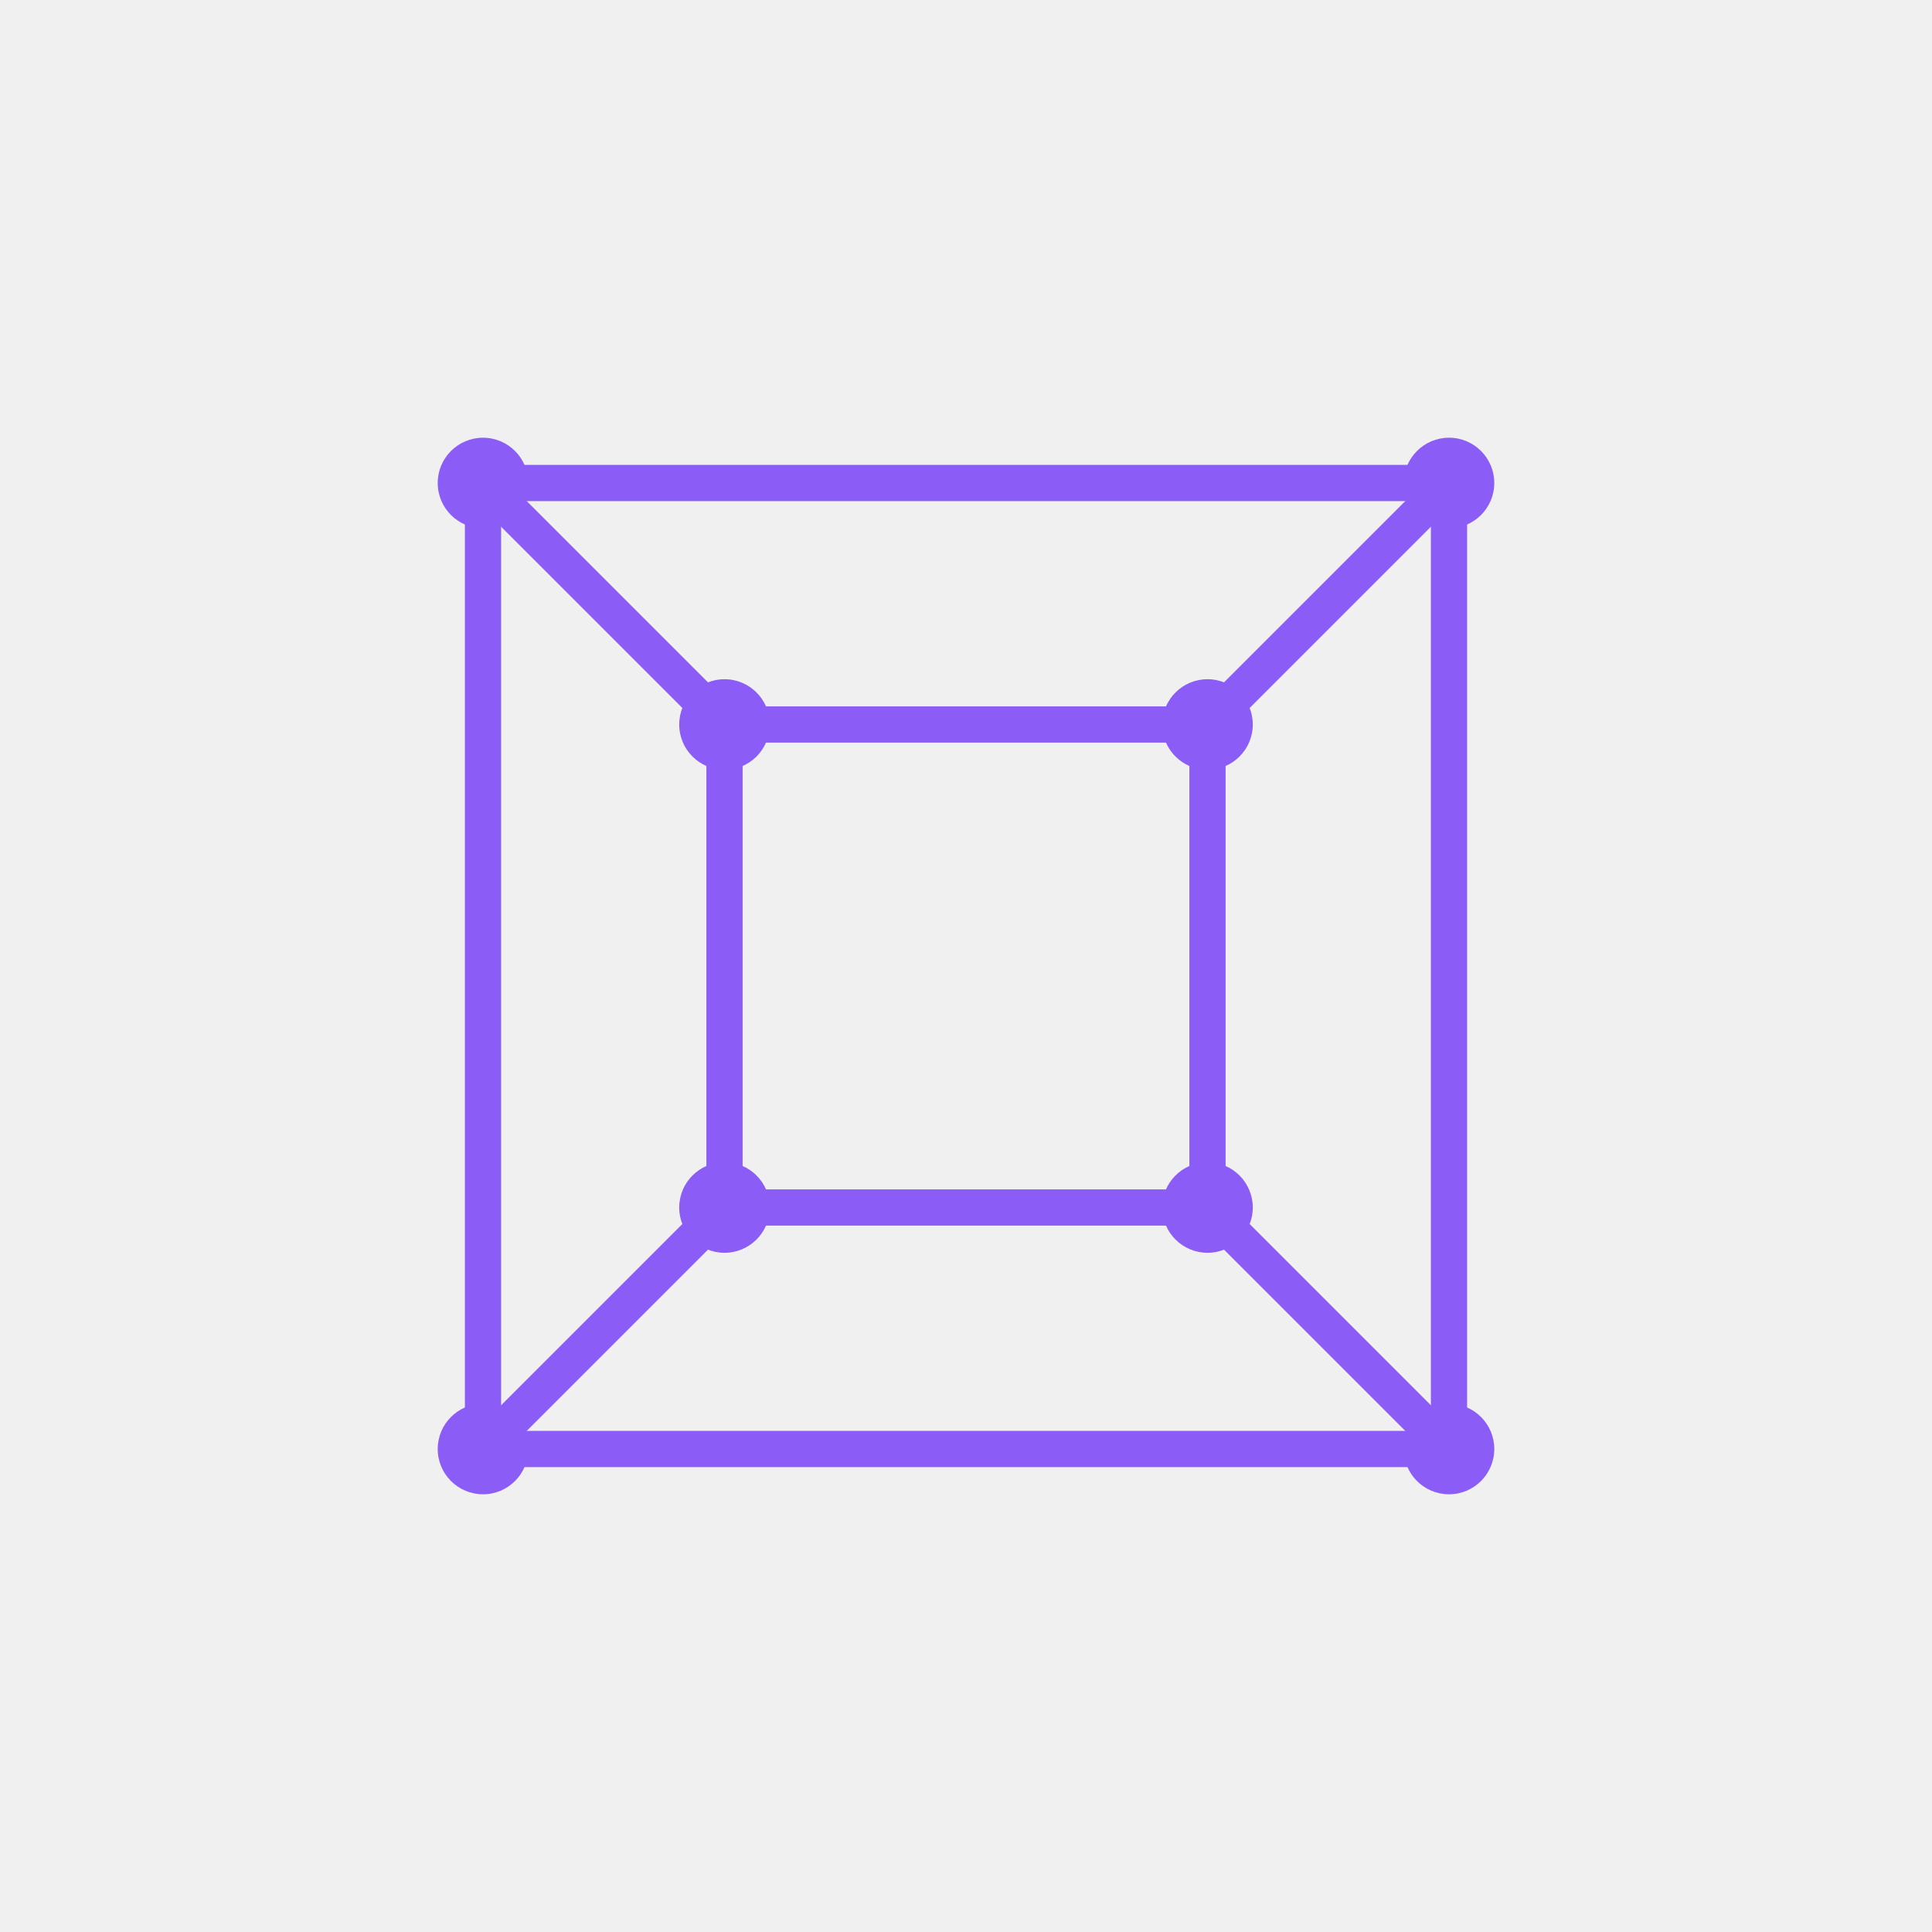
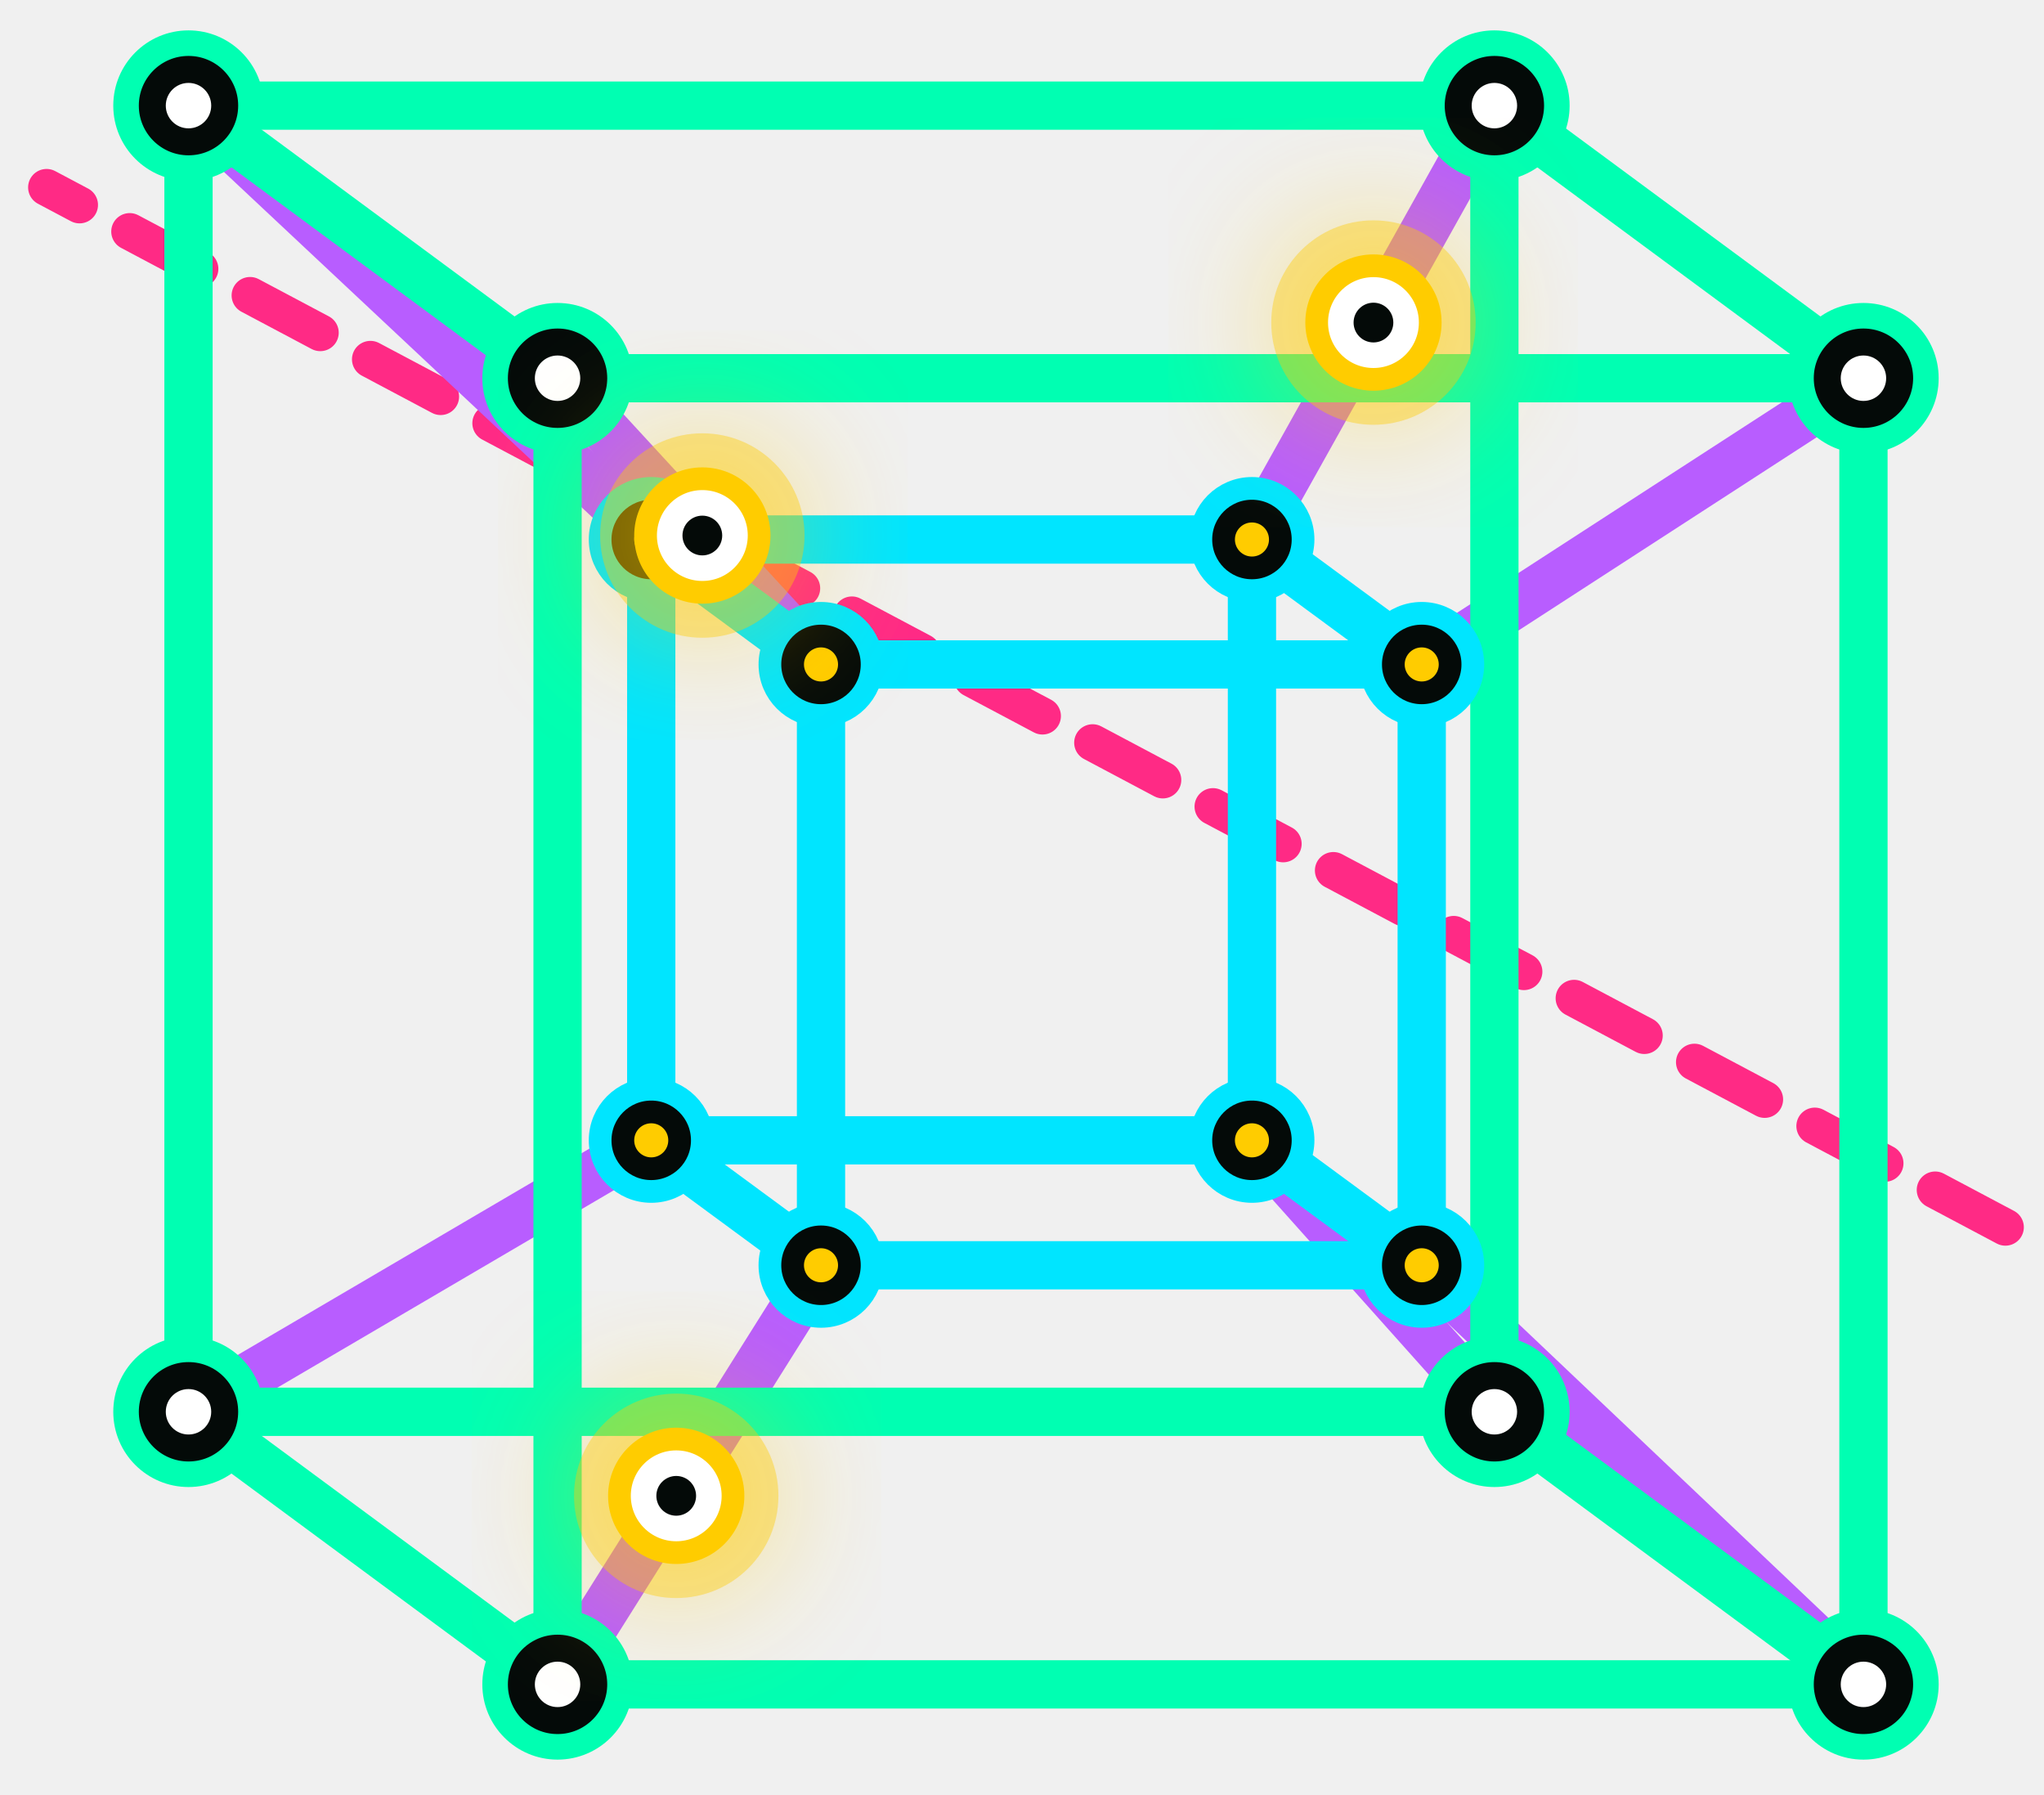
- <svg xmlns="http://www.w3.org/2000/svg" viewBox="0 0 64 64">
+ <svg xmlns="http://www.w3.org/2000/svg" viewBox="72 96 360 316">
  <defs>
-     <style>
-       .hypercube-line { stroke: #8b5cf6; stroke-width: 1.2; fill: none; }
-       .hypercube-node { fill: #8b5cf6; }
-     </style>
+     <filter id="glow-h-fl" x="-50%" y="-50%" width="200%" height="200%">
+       <feGaussianBlur stdDeviation="12" result="b1" />
+       <feMerge>
+         <feMergeNode in="b1" />
+         <feMergeNode in="SourceGraphic" />
+       </feMerge>
+     </filter>
  </defs>
-   <line x1="16" y1="16" x2="48" y2="16" class="hypercube-line" />
-   <line x1="48" y1="16" x2="48" y2="48" class="hypercube-line" />
-   <line x1="48" y1="48" x2="16" y2="48" class="hypercube-line" />
-   <line x1="16" y1="48" x2="16" y2="16" class="hypercube-line" />
-   <line x1="24" y1="24" x2="40" y2="24" class="hypercube-line" />
-   <line x1="40" y1="24" x2="40" y2="40" class="hypercube-line" />
-   <line x1="40" y1="40" x2="24" y2="40" class="hypercube-line" />
-   <line x1="24" y1="40" x2="24" y2="24" class="hypercube-line" />
-   <line x1="16" y1="16" x2="24" y2="24" class="hypercube-line" />
-   <line x1="48" y1="16" x2="40" y2="24" class="hypercube-line" />
-   <line x1="48" y1="48" x2="40" y2="40" class="hypercube-line" />
-   <line x1="16" y1="48" x2="24" y2="40" class="hypercube-line" />
-   <circle cx="16" cy="16" r="1.5" class="hypercube-node" />
-   <circle cx="48" cy="16" r="1.5" class="hypercube-node" />
-   <circle cx="48" cy="48" r="1.5" class="hypercube-node" />
-   <circle cx="16" cy="48" r="1.5" class="hypercube-node" />
-   <circle cx="24" cy="24" r="1.5" class="hypercube-node" />
-   <circle cx="40" cy="24" r="1.5" class="hypercube-node" />
-   <circle cx="40" cy="40" r="1.5" class="hypercube-node" />
-   <circle cx="24" cy="40" r="1.5" class="hypercube-node" />
+   <line x1="425.2" y1="312.1" x2="80.2" y2="129.0" stroke="#ff2a85" stroke-width="6.5" stroke-dasharray="14,10" stroke-linecap="round" />
+   <g>
+     <line x1="170.2" y1="162.6" x2="216.6" y2="213.0" stroke="#b85dff" stroke-width="8.5" stroke-linecap="round" />
+     <line x1="400.2" y1="162.6" x2="322.4" y2="213.0" stroke="#b85dff" stroke-width="8.5" stroke-linecap="round" />
+     <line x1="400.2" y1="392.6" x2="322.4" y2="318.8" stroke="#b85dff" stroke-width="8.5" stroke-linecap="round" />
+     <line x1="170.2" y1="392.6" x2="216.6" y2="318.8" stroke="#b85dff" stroke-width="8.5" stroke-linecap="round" />
+     <line x1="105.2" y1="114.6" x2="186.7" y2="191.0" stroke="#b85dff" stroke-width="8.5" stroke-linecap="round" />
+     <line x1="335.2" y1="114.6" x2="292.5" y2="191.0" stroke="#b85dff" stroke-width="8.5" stroke-linecap="round" />
+     <line x1="335.2" y1="344.6" x2="292.5" y2="296.8" stroke="#b85dff" stroke-width="8.5" stroke-linecap="round" />
+     <line x1="105.2" y1="344.6" x2="186.7" y2="296.8" stroke="#b85dff" stroke-width="8.5" stroke-linecap="round" />
+   </g>
+   <g>
+     <line x1="170.2" y1="162.6" x2="400.2" y2="162.6" stroke="#00ffb2" stroke-width="8.5" stroke-linecap="round" />
+     <line x1="400.2" y1="162.6" x2="400.2" y2="392.6" stroke="#00ffb2" stroke-width="8.5" stroke-linecap="round" />
+     <line x1="400.2" y1="392.6" x2="170.2" y2="392.6" stroke="#00ffb2" stroke-width="8.5" stroke-linecap="round" />
+     <line x1="170.2" y1="392.6" x2="170.2" y2="162.6" stroke="#00ffb2" stroke-width="8.5" stroke-linecap="round" />
+     <line x1="105.2" y1="114.6" x2="335.2" y2="114.6" stroke="#00ffb2" stroke-width="8.5" stroke-linecap="round" />
+     <line x1="335.2" y1="114.6" x2="335.2" y2="344.6" stroke="#00ffb2" stroke-width="8.5" stroke-linecap="round" />
+     <line x1="335.2" y1="344.6" x2="105.2" y2="344.6" stroke="#00ffb2" stroke-width="8.5" stroke-linecap="round" />
+     <line x1="105.2" y1="344.6" x2="105.2" y2="114.6" stroke="#00ffb2" stroke-width="8.5" stroke-linecap="round" />
+     <line x1="170.2" y1="162.6" x2="105.2" y2="114.6" stroke="#00ffb2" stroke-width="8.5" stroke-linecap="round" />
+     <line x1="400.2" y1="162.6" x2="335.2" y2="114.6" stroke="#00ffb2" stroke-width="8.5" stroke-linecap="round" />
+     <line x1="400.2" y1="392.6" x2="335.2" y2="344.6" stroke="#00ffb2" stroke-width="8.5" stroke-linecap="round" />
+     <line x1="170.2" y1="392.6" x2="105.2" y2="344.6" stroke="#00ffb2" stroke-width="8.5" stroke-linecap="round" />
+   </g>
+   <g>
+     <line x1="216.6" y1="213.0" x2="322.4" y2="213.0" stroke="#00e5ff" stroke-width="8.5" stroke-linecap="round" />
+     <line x1="322.4" y1="213.0" x2="322.4" y2="318.8" stroke="#00e5ff" stroke-width="8.5" stroke-linecap="round" />
+     <line x1="322.4" y1="318.8" x2="216.6" y2="318.8" stroke="#00e5ff" stroke-width="8.5" stroke-linecap="round" />
+     <line x1="216.6" y1="318.8" x2="216.6" y2="213.0" stroke="#00e5ff" stroke-width="8.5" stroke-linecap="round" />
+     <line x1="186.7" y1="191.0" x2="292.5" y2="191.0" stroke="#00e5ff" stroke-width="8.5" stroke-linecap="round" />
+     <line x1="292.5" y1="191.0" x2="292.5" y2="296.8" stroke="#00e5ff" stroke-width="8.5" stroke-linecap="round" />
+     <line x1="292.5" y1="296.8" x2="186.7" y2="296.8" stroke="#00e5ff" stroke-width="8.5" stroke-linecap="round" />
+     <line x1="186.7" y1="296.8" x2="186.7" y2="191.0" stroke="#00e5ff" stroke-width="8.5" stroke-linecap="round" />
+     <line x1="216.6" y1="213.0" x2="186.7" y2="191.0" stroke="#00e5ff" stroke-width="8.5" stroke-linecap="round" />
+     <line x1="322.4" y1="213.0" x2="292.5" y2="191.0" stroke="#00e5ff" stroke-width="8.5" stroke-linecap="round" />
+     <line x1="322.4" y1="318.8" x2="292.5" y2="296.8" stroke="#00e5ff" stroke-width="8.5" stroke-linecap="round" />
+     <line x1="216.6" y1="318.8" x2="186.7" y2="296.8" stroke="#00e5ff" stroke-width="8.5" stroke-linecap="round" />
+   </g>
+   <g>
+     <circle cx="170.2" cy="162.6" r="11" fill="#040a08" stroke="#00ffb2" stroke-width="4.5" />
+     <circle cx="170.2" cy="162.6" r="4" fill="#ffffff" />
+     <circle cx="400.2" cy="162.6" r="11" fill="#040a08" stroke="#00ffb2" stroke-width="4.5" />
+     <circle cx="400.2" cy="162.6" r="4" fill="#ffffff" />
+     <circle cx="400.2" cy="392.6" r="11" fill="#040a08" stroke="#00ffb2" stroke-width="4.5" />
+     <circle cx="400.2" cy="392.6" r="4" fill="#ffffff" />
+     <circle cx="170.2" cy="392.6" r="11" fill="#040a08" stroke="#00ffb2" stroke-width="4.5" />
+     <circle cx="170.2" cy="392.6" r="4" fill="#ffffff" />
+     <circle cx="105.2" cy="114.6" r="11" fill="#040a08" stroke="#00ffb2" stroke-width="4.5" />
+     <circle cx="105.2" cy="114.6" r="4" fill="#ffffff" />
+     <circle cx="335.2" cy="114.6" r="11" fill="#040a08" stroke="#00ffb2" stroke-width="4.5" />
+     <circle cx="335.2" cy="114.6" r="4" fill="#ffffff" />
+     <circle cx="335.2" cy="344.6" r="11" fill="#040a08" stroke="#00ffb2" stroke-width="4.5" />
+     <circle cx="335.2" cy="344.6" r="4" fill="#ffffff" />
+     <circle cx="105.2" cy="344.6" r="11" fill="#040a08" stroke="#00ffb2" stroke-width="4.5" />
+     <circle cx="105.2" cy="344.6" r="4" fill="#ffffff" />
+     <circle cx="216.6" cy="213.0" r="9" fill="#040a08" stroke="#00e5ff" stroke-width="4" />
+     <circle cx="216.6" cy="213.0" r="3" fill="#ffcc00" />
+     <circle cx="322.4" cy="213.0" r="9" fill="#040a08" stroke="#00e5ff" stroke-width="4" />
+     <circle cx="322.4" cy="213.0" r="3" fill="#ffcc00" />
+     <circle cx="322.4" cy="318.8" r="9" fill="#040a08" stroke="#00e5ff" stroke-width="4" />
+     <circle cx="322.4" cy="318.8" r="3" fill="#ffcc00" />
+     <circle cx="216.6" cy="318.8" r="9" fill="#040a08" stroke="#00e5ff" stroke-width="4" />
+     <circle cx="216.6" cy="318.8" r="3" fill="#ffcc00" />
+     <circle cx="186.7" cy="191.0" r="9" fill="#040a08" stroke="#00e5ff" stroke-width="4" />
+     <circle cx="186.7" cy="191.0" r="3" fill="#ffcc00" />
+     <circle cx="292.5" cy="191.0" r="9" fill="#040a08" stroke="#00e5ff" stroke-width="4" />
+     <circle cx="292.5" cy="191.0" r="3" fill="#ffcc00" />
+     <circle cx="292.5" cy="296.8" r="9" fill="#040a08" stroke="#00e5ff" stroke-width="4" />
+     <circle cx="292.5" cy="296.8" r="3" fill="#ffcc00" />
+     <circle cx="186.7" cy="296.8" r="9" fill="#040a08" stroke="#00e5ff" stroke-width="4" />
+     <circle cx="186.7" cy="296.8" r="3" fill="#ffcc00" />
+   </g>
+   <g>
+     <circle cx="195.7" cy="190.3" r="18" fill="#ffcc00" fill-opacity="0.4" filter="url(#glow-h-fl)" />
+     <circle cx="195.7" cy="190.3" r="10" fill="#ffffff" stroke="#ffcc00" stroke-width="4" />
+     <circle cx="195.7" cy="190.3" r="3.5" fill="#040a08" />
+     <circle cx="191.1" cy="359.4" r="18" fill="#ffcc00" fill-opacity="0.4" filter="url(#glow-h-fl)" />
+     <circle cx="191.1" cy="359.4" r="10" fill="#ffffff" stroke="#ffcc00" stroke-width="4" />
+     <circle cx="191.1" cy="359.4" r="3.5" fill="#040a08" />
+     <circle cx="313.9" cy="152.8" r="18" fill="#ffcc00" fill-opacity="0.4" filter="url(#glow-h-fl)" />
+     <circle cx="313.9" cy="152.8" r="10" fill="#ffffff" stroke="#ffcc00" stroke-width="4" />
+     <circle cx="313.9" cy="152.8" r="3.5" fill="#040a08" />
+   </g>
</svg>
